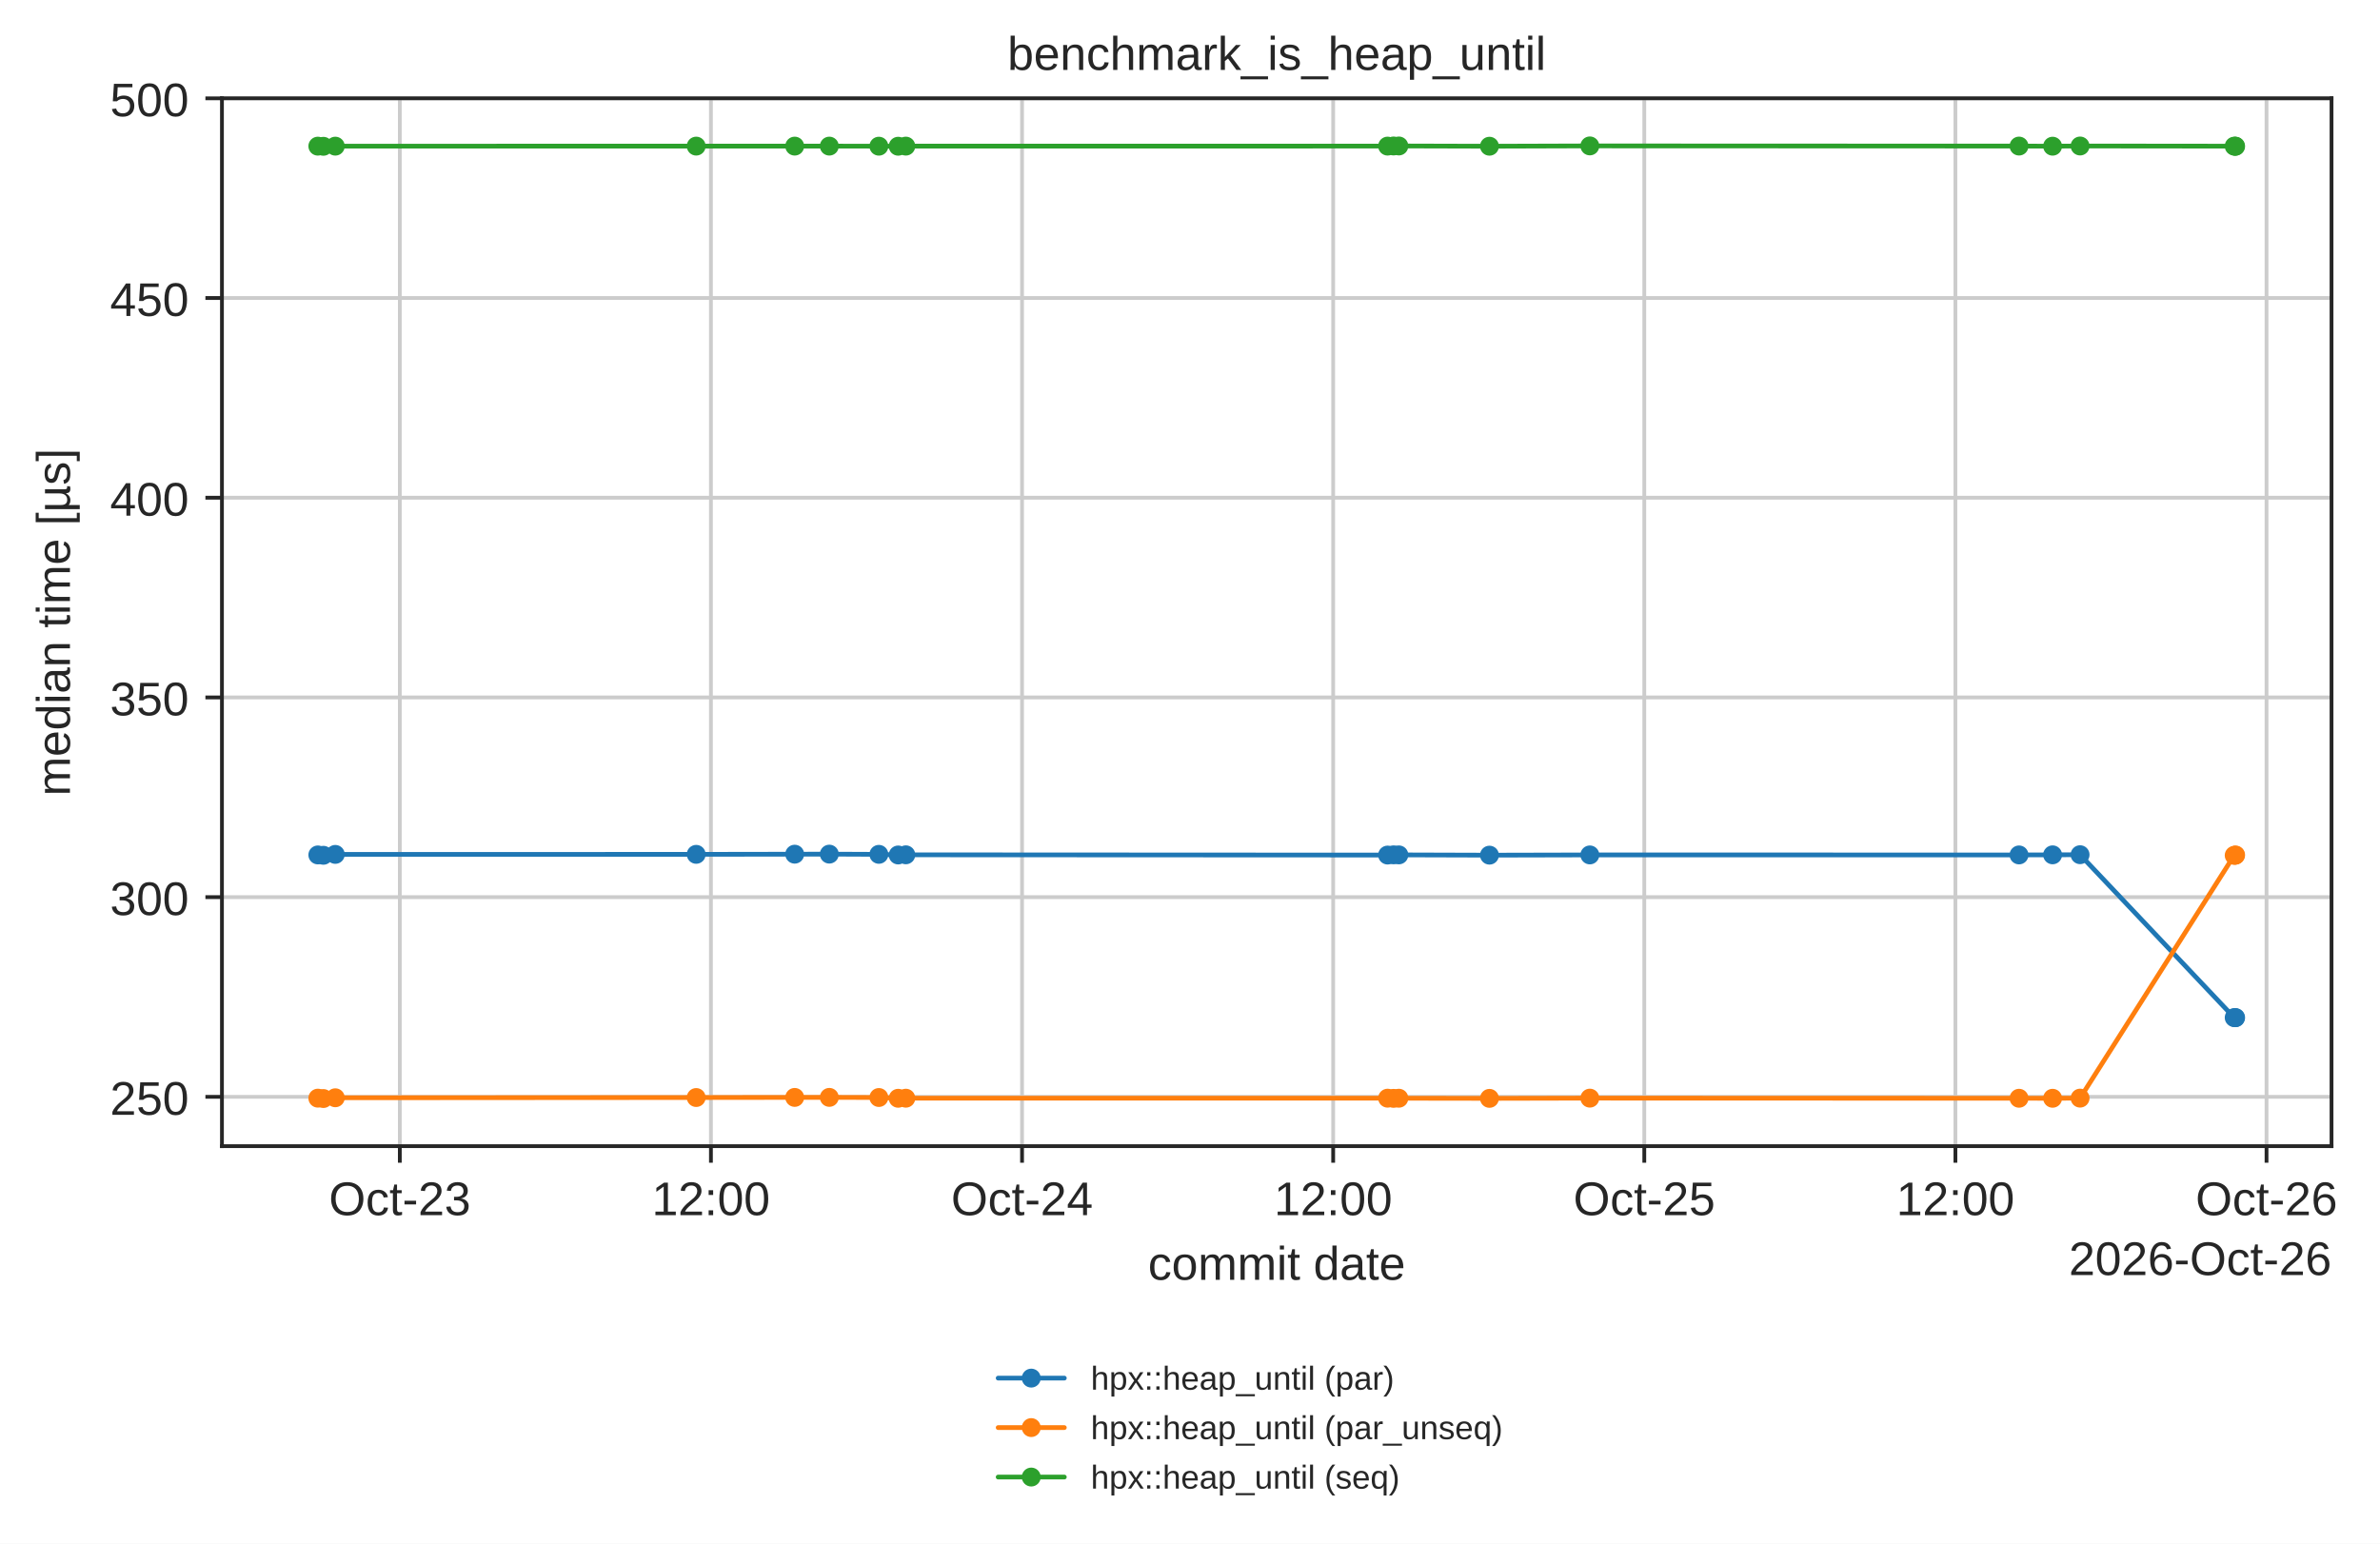
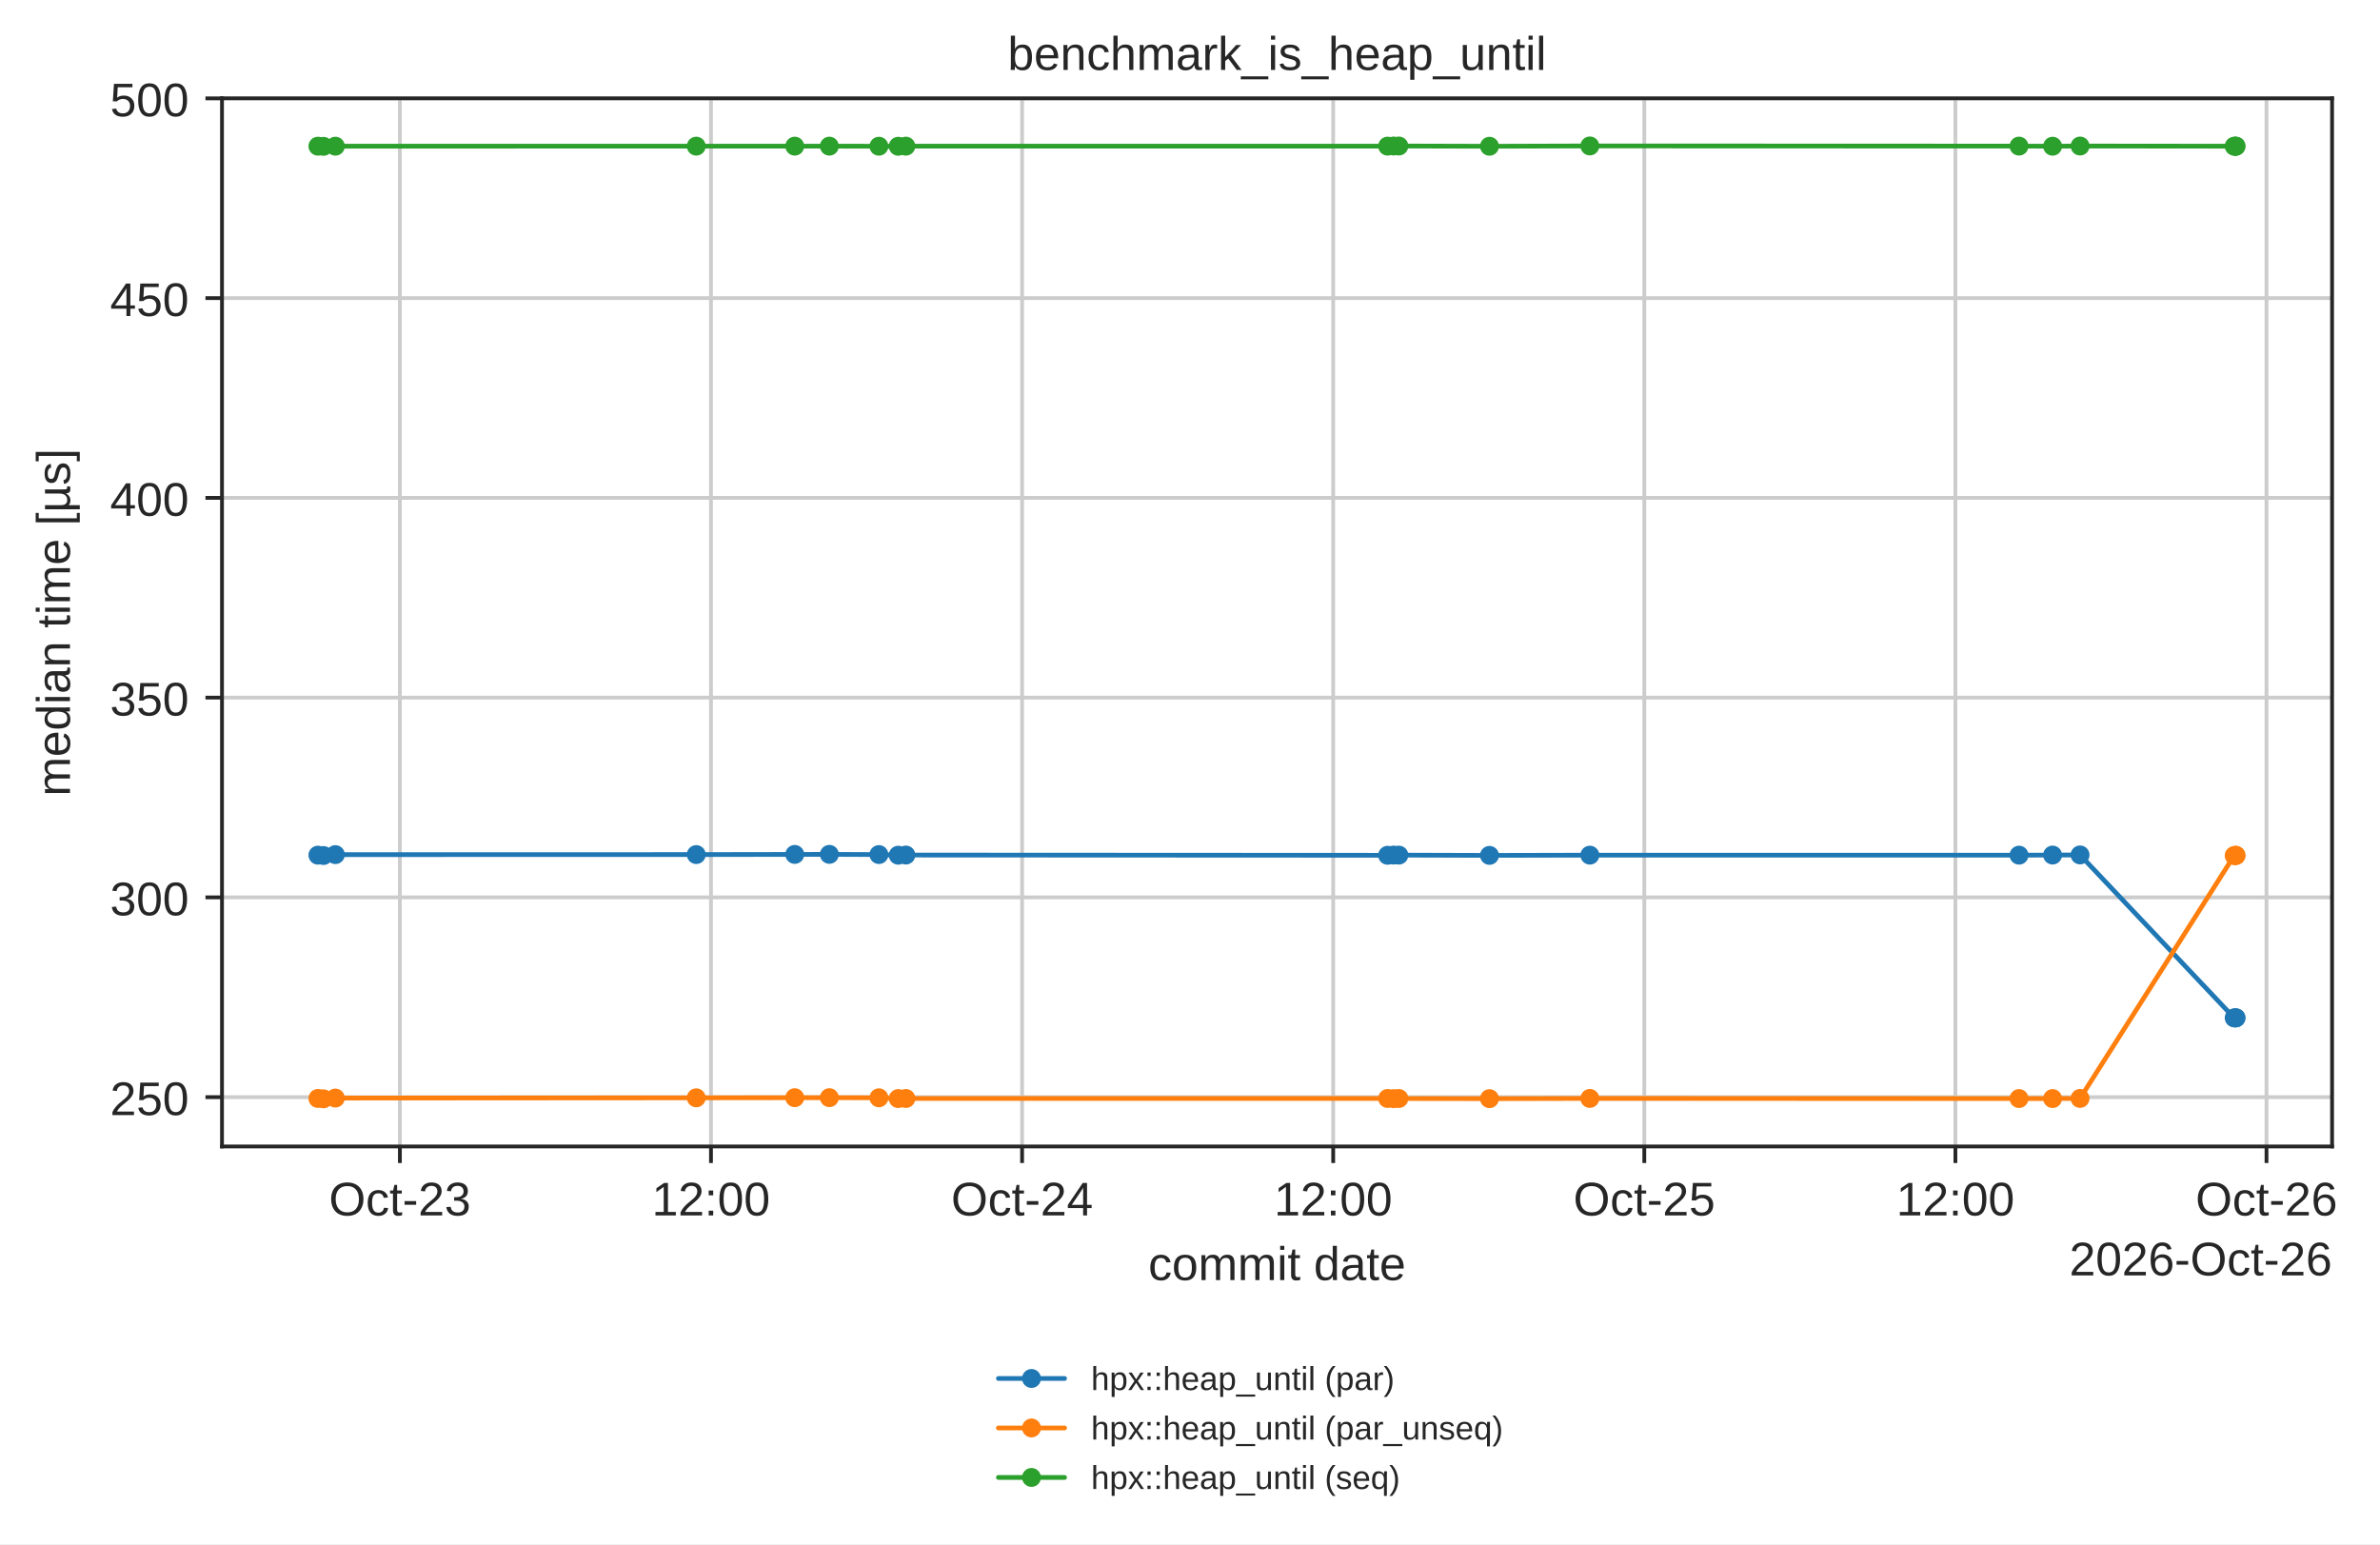
- <svg xmlns="http://www.w3.org/2000/svg" xmlns:xlink="http://www.w3.org/1999/xlink" width="503.624pt" height="326.683pt" viewBox="0 0 503.624 326.683" version="1.1">
+ <svg xmlns="http://www.w3.org/2000/svg" xmlns:xlink="http://www.w3.org/1999/xlink" width="503.505pt" height="326.683pt" viewBox="0 0 503.505 326.683" version="1.1">
  <defs>
    <style type="text/css">*{stroke-linejoin: round; stroke-linecap: butt}</style>
  </defs>
  <g id="figure_1">
    <g id="patch_1">
-       <path d="M 0 326.683  L 503.624 326.683  L 503.624 0  L 0 0  z " style="fill: #ffffff" />
+       <path d="M 0 326.683  L 503.505 326.683  L 503.505 0  L 0 0  z " style="fill: #ffffff" />
    </g>
    <g id="axes_1">
      <g id="patch_2">
        <path d="M 46.966 242.558  L 493.366 242.558  L 493.366 20.798  L 46.966 20.798  z " style="fill: #ffffff" />
      </g>
      <g id="matplotlib.axis_1">
        <g id="xtick_1">
          <g id="line2d_1">
-             <path d="M 84.604 242.558  L 84.604 20.798  " clip-path="url(#pbb09ad9b6a)" style="fill: none; stroke: #cccccc; stroke-width: 0.8; stroke-linecap: round" />
+             <path d="M 84.599 242.558  L 84.599 20.798  " clip-path="url(#pbb09ad9b6a)" style="fill: none; stroke: #cccccc; stroke-width: 0.8; stroke-linecap: round" />
          </g>
          <g id="line2d_2">
            <defs>
              <path id="mdfc5214045" d="M 0 0  L 0 3.5  " style="stroke: #262626; stroke-width: 0.8" />
            </defs>
            <g>
-               <use xlink:href="#mdfc5214045" x="84.604" y="242.558" style="fill: #262626; stroke: #262626; stroke-width: 0.8" />
+               <use xlink:href="#mdfc5214045" x="84.599" y="242.558" style="fill: #262626; stroke: #262626; stroke-width: 0.8" />
            </g>
          </g>
          <g id="text_1">
-             <text style="fill: #262626; font: 10px 'Arial', 'DejaVu Sans', 'Liberation Sans', 'Bitstream Vera Sans', sans-serif; text-anchor: middle" x="84.604" y="257.157" transform="rotate(-0 84.6037 257.1569)">Oct-23</text>
+             <text style="fill: #262626; font: 10px 'Arial', 'DejaVu Sans', 'Liberation Sans', 'Bitstream Vera Sans', sans-serif; text-anchor: middle" x="84.599" y="257.157" transform="rotate(-0 84.59868 257.1569)">Oct-23</text>
          </g>
        </g>
        <g id="xtick_2">
          <g id="line2d_3">
-             <path d="M 150.438 242.558  L 150.438 20.798  " clip-path="url(#pbb09ad9b6a)" style="fill: none; stroke: #cccccc; stroke-width: 0.8; stroke-linecap: round" />
+             <path d="M 150.414 242.558  L 150.414 20.798  " clip-path="url(#pbb09ad9b6a)" style="fill: none; stroke: #cccccc; stroke-width: 0.8; stroke-linecap: round" />
          </g>
          <g id="line2d_4">
            <g>
-               <use xlink:href="#mdfc5214045" x="150.438" y="242.558" style="fill: #262626; stroke: #262626; stroke-width: 0.8" />
+               <use xlink:href="#mdfc5214045" x="150.414" y="242.558" style="fill: #262626; stroke: #262626; stroke-width: 0.8" />
            </g>
          </g>
          <g id="text_2">
-             <text style="fill: #262626; font: 10px 'Arial', 'DejaVu Sans', 'Liberation Sans', 'Bitstream Vera Sans', sans-serif; text-anchor: middle" x="150.438" y="257.157" transform="rotate(-0 150.4385 257.1569)">12:00</text>
+             <text style="fill: #262626; font: 10px 'Arial', 'DejaVu Sans', 'Liberation Sans', 'Bitstream Vera Sans', sans-serif; text-anchor: middle" x="150.414" y="257.157" transform="rotate(-0 150.4144 257.1569)">12:00</text>
          </g>
        </g>
        <g id="xtick_3">
          <g id="line2d_5">
-             <path d="M 216.273 242.558  L 216.273 20.798  " clip-path="url(#pbb09ad9b6a)" style="fill: none; stroke: #cccccc; stroke-width: 0.8; stroke-linecap: round" />
+             <path d="M 216.23 242.558  L 216.23 20.798  " clip-path="url(#pbb09ad9b6a)" style="fill: none; stroke: #cccccc; stroke-width: 0.8; stroke-linecap: round" />
          </g>
          <g id="line2d_6">
            <g>
-               <use xlink:href="#mdfc5214045" x="216.273" y="242.558" style="fill: #262626; stroke: #262626; stroke-width: 0.8" />
+               <use xlink:href="#mdfc5214045" x="216.23" y="242.558" style="fill: #262626; stroke: #262626; stroke-width: 0.8" />
            </g>
          </g>
          <g id="text_3">
-             <text style="fill: #262626; font: 10px 'Arial', 'DejaVu Sans', 'Liberation Sans', 'Bitstream Vera Sans', sans-serif; text-anchor: middle" x="216.273" y="257.157" transform="rotate(-0 216.2733 257.1569)">Oct-24</text>
+             <text style="fill: #262626; font: 10px 'Arial', 'DejaVu Sans', 'Liberation Sans', 'Bitstream Vera Sans', sans-serif; text-anchor: middle" x="216.23" y="257.157" transform="rotate(-0 216.2302 257.1569)">Oct-24</text>
          </g>
        </g>
        <g id="xtick_4">
          <g id="line2d_7">
-             <path d="M 282.108 242.558  L 282.108 20.798  " clip-path="url(#pbb09ad9b6a)" style="fill: none; stroke: #cccccc; stroke-width: 0.8; stroke-linecap: round" />
+             <path d="M 282.046 242.558  L 282.046 20.798  " clip-path="url(#pbb09ad9b6a)" style="fill: none; stroke: #cccccc; stroke-width: 0.8; stroke-linecap: round" />
          </g>
          <g id="line2d_8">
            <g>
-               <use xlink:href="#mdfc5214045" x="282.108" y="242.558" style="fill: #262626; stroke: #262626; stroke-width: 0.8" />
+               <use xlink:href="#mdfc5214045" x="282.046" y="242.558" style="fill: #262626; stroke: #262626; stroke-width: 0.8" />
            </g>
          </g>
          <g id="text_4">
-             <text style="fill: #262626; font: 10px 'Arial', 'DejaVu Sans', 'Liberation Sans', 'Bitstream Vera Sans', sans-serif; text-anchor: middle" x="282.108" y="257.157" transform="rotate(-0 282.1081 257.1569)">12:00</text>
+             <text style="fill: #262626; font: 10px 'Arial', 'DejaVu Sans', 'Liberation Sans', 'Bitstream Vera Sans', sans-serif; text-anchor: middle" x="282.046" y="257.157" transform="rotate(-0 282.046 257.1569)">12:00</text>
          </g>
        </g>
        <g id="xtick_5">
          <g id="line2d_9">
-             <path d="M 347.943 242.558  L 347.943 20.798  " clip-path="url(#pbb09ad9b6a)" style="fill: none; stroke: #cccccc; stroke-width: 0.8; stroke-linecap: round" />
+             <path d="M 347.862 242.558  L 347.862 20.798  " clip-path="url(#pbb09ad9b6a)" style="fill: none; stroke: #cccccc; stroke-width: 0.8; stroke-linecap: round" />
          </g>
          <g id="line2d_10">
            <g>
-               <use xlink:href="#mdfc5214045" x="347.943" y="242.558" style="fill: #262626; stroke: #262626; stroke-width: 0.8" />
+               <use xlink:href="#mdfc5214045" x="347.862" y="242.558" style="fill: #262626; stroke: #262626; stroke-width: 0.8" />
            </g>
          </g>
          <g id="text_5">
-             <text style="fill: #262626; font: 10px 'Arial', 'DejaVu Sans', 'Liberation Sans', 'Bitstream Vera Sans', sans-serif; text-anchor: middle" x="347.943" y="257.157" transform="rotate(-0 347.9429 257.1569)">Oct-25</text>
+             <text style="fill: #262626; font: 10px 'Arial', 'DejaVu Sans', 'Liberation Sans', 'Bitstream Vera Sans', sans-serif; text-anchor: middle" x="347.862" y="257.157" transform="rotate(-0 347.8617 257.1569)">Oct-25</text>
          </g>
        </g>
        <g id="xtick_6">
          <g id="line2d_11">
-             <path d="M 413.778 242.558  L 413.778 20.798  " clip-path="url(#pbb09ad9b6a)" style="fill: none; stroke: #cccccc; stroke-width: 0.8; stroke-linecap: round" />
+             <path d="M 413.678 242.558  L 413.678 20.798  " clip-path="url(#pbb09ad9b6a)" style="fill: none; stroke: #cccccc; stroke-width: 0.8; stroke-linecap: round" />
          </g>
          <g id="line2d_12">
            <g>
-               <use xlink:href="#mdfc5214045" x="413.778" y="242.558" style="fill: #262626; stroke: #262626; stroke-width: 0.8" />
+               <use xlink:href="#mdfc5214045" x="413.678" y="242.558" style="fill: #262626; stroke: #262626; stroke-width: 0.8" />
            </g>
          </g>
          <g id="text_6">
-             <text style="fill: #262626; font: 10px 'Arial', 'DejaVu Sans', 'Liberation Sans', 'Bitstream Vera Sans', sans-serif; text-anchor: middle" x="413.778" y="257.157" transform="rotate(-0 413.7777 257.1569)">12:00</text>
+             <text style="fill: #262626; font: 10px 'Arial', 'DejaVu Sans', 'Liberation Sans', 'Bitstream Vera Sans', sans-serif; text-anchor: middle" x="413.678" y="257.157" transform="rotate(-0 413.6775 257.1569)">12:00</text>
          </g>
        </g>
        <g id="xtick_7">
          <g id="line2d_13">
-             <path d="M 479.612 242.558  L 479.612 20.798  " clip-path="url(#pbb09ad9b6a)" style="fill: none; stroke: #cccccc; stroke-width: 0.8; stroke-linecap: round" />
+             <path d="M 479.493 242.558  L 479.493 20.798  " clip-path="url(#pbb09ad9b6a)" style="fill: none; stroke: #cccccc; stroke-width: 0.8; stroke-linecap: round" />
          </g>
          <g id="line2d_14">
            <g>
-               <use xlink:href="#mdfc5214045" x="479.612" y="242.558" style="fill: #262626; stroke: #262626; stroke-width: 0.8" />
+               <use xlink:href="#mdfc5214045" x="479.493" y="242.558" style="fill: #262626; stroke: #262626; stroke-width: 0.8" />
            </g>
          </g>
          <g id="text_7">
-             <text style="fill: #262626; font: 10px 'Arial', 'DejaVu Sans', 'Liberation Sans', 'Bitstream Vera Sans', sans-serif; text-anchor: middle" x="479.612" y="257.157" transform="rotate(-0 479.6125 257.1569)">Oct-26</text>
+             <text style="fill: #262626; font: 10px 'Arial', 'DejaVu Sans', 'Liberation Sans', 'Bitstream Vera Sans', sans-serif; text-anchor: middle" x="479.493" y="257.157" transform="rotate(-0 479.4933 257.1569)">Oct-26</text>
          </g>
        </g>
        <g id="text_8">
          <text style="fill: #262626; font: 10px 'Arial', 'DejaVu Sans', 'Liberation Sans', 'Bitstream Vera Sans', sans-serif; text-anchor: middle" x="270.166" y="270.835" transform="rotate(-0 270.1656 270.835)">commit date</text>
        </g>
        <g id="text_9">
          <text style="fill: #262626; font: 10px 'Arial', 'DejaVu Sans', 'Liberation Sans', 'Bitstream Vera Sans', sans-serif; text-anchor: end" x="493.366" y="269.835" transform="rotate(-0 493.3656 269.835)">2026-Oct-26</text>
        </g>
      </g>
      <g id="matplotlib.axis_2">
        <g id="ytick_1">
          <g id="line2d_15">
            <path d="M 46.966 232.119  L 493.366 232.119  " clip-path="url(#pbb09ad9b6a)" style="fill: none; stroke: #cccccc; stroke-width: 0.8; stroke-linecap: round" />
          </g>
          <g id="line2d_16">
            <defs>
              <path id="m414165cd4d" d="M 0 0  L -3.5 0  " style="stroke: #262626; stroke-width: 0.8" />
            </defs>
            <g>
              <use xlink:href="#m414165cd4d" x="46.966" y="232.119" style="fill: #262626; stroke: #262626; stroke-width: 0.8" />
            </g>
          </g>
          <g id="text_10">
            <text style="fill: #262626; font: 10px 'Arial', 'DejaVu Sans', 'Liberation Sans', 'Bitstream Vera Sans', sans-serif; text-anchor: end" x="39.966" y="235.918" transform="rotate(-0 39.96563 235.9178)">250</text>
          </g>
        </g>
        <g id="ytick_2">
          <g id="line2d_17">
            <path d="M 46.966 189.856  L 493.366 189.856  " clip-path="url(#pbb09ad9b6a)" style="fill: none; stroke: #cccccc; stroke-width: 0.8; stroke-linecap: round" />
          </g>
          <g id="line2d_18">
            <g>
              <use xlink:href="#m414165cd4d" x="46.966" y="189.856" style="fill: #262626; stroke: #262626; stroke-width: 0.8" />
            </g>
          </g>
          <g id="text_11">
            <text style="fill: #262626; font: 10px 'Arial', 'DejaVu Sans', 'Liberation Sans', 'Bitstream Vera Sans', sans-serif; text-anchor: end" x="39.966" y="193.656" transform="rotate(-0 39.96563 193.6557)">300</text>
          </g>
        </g>
        <g id="ytick_3">
          <g id="line2d_19">
            <path d="M 46.966 147.594  L 493.366 147.594  " clip-path="url(#pbb09ad9b6a)" style="fill: none; stroke: #cccccc; stroke-width: 0.8; stroke-linecap: round" />
          </g>
          <g id="line2d_20">
            <g>
              <use xlink:href="#m414165cd4d" x="46.966" y="147.594" style="fill: #262626; stroke: #262626; stroke-width: 0.8" />
            </g>
          </g>
          <g id="text_12">
            <text style="fill: #262626; font: 10px 'Arial', 'DejaVu Sans', 'Liberation Sans', 'Bitstream Vera Sans', sans-serif; text-anchor: end" x="39.966" y="151.394" transform="rotate(-0 39.96563 151.3936)">350</text>
          </g>
        </g>
        <g id="ytick_4">
          <g id="line2d_21">
            <path d="M 46.966 105.332  L 493.366 105.332  " clip-path="url(#pbb09ad9b6a)" style="fill: none; stroke: #cccccc; stroke-width: 0.8; stroke-linecap: round" />
          </g>
          <g id="line2d_22">
            <g>
              <use xlink:href="#m414165cd4d" x="46.966" y="105.332" style="fill: #262626; stroke: #262626; stroke-width: 0.8" />
            </g>
          </g>
          <g id="text_13">
            <text style="fill: #262626; font: 10px 'Arial', 'DejaVu Sans', 'Liberation Sans', 'Bitstream Vera Sans', sans-serif; text-anchor: end" x="39.966" y="109.131" transform="rotate(-0 39.96563 109.1315)">400</text>
          </g>
        </g>
        <g id="ytick_5">
          <g id="line2d_23">
            <path d="M 46.966 63.07  L 493.366 63.07  " clip-path="url(#pbb09ad9b6a)" style="fill: none; stroke: #cccccc; stroke-width: 0.8; stroke-linecap: round" />
          </g>
          <g id="line2d_24">
            <g>
              <use xlink:href="#m414165cd4d" x="46.966" y="63.07" style="fill: #262626; stroke: #262626; stroke-width: 0.8" />
            </g>
          </g>
          <g id="text_14">
            <text style="fill: #262626; font: 10px 'Arial', 'DejaVu Sans', 'Liberation Sans', 'Bitstream Vera Sans', sans-serif; text-anchor: end" x="39.966" y="66.869" transform="rotate(-0 39.96563 66.86934)">450</text>
          </g>
        </g>
        <g id="ytick_6">
          <g id="line2d_25">
            <path d="M 46.966 20.808  L 493.366 20.808  " clip-path="url(#pbb09ad9b6a)" style="fill: none; stroke: #cccccc; stroke-width: 0.8; stroke-linecap: round" />
          </g>
          <g id="line2d_26">
            <g>
              <use xlink:href="#m414165cd4d" x="46.966" y="20.808" style="fill: #262626; stroke: #262626; stroke-width: 0.8" />
            </g>
          </g>
          <g id="text_15">
            <text style="fill: #262626; font: 10px 'Arial', 'DejaVu Sans', 'Liberation Sans', 'Bitstream Vera Sans', sans-serif; text-anchor: end" x="39.966" y="24.607" transform="rotate(-0 39.96563 24.60723)">500</text>
          </g>
        </g>
        <g id="text_16">
          <text style="fill: #262626; font: 10px 'Arial', 'DejaVu Sans', 'Liberation Sans', 'Bitstream Vera Sans', sans-serif; text-anchor: middle" x="14.798" y="131.678" transform="rotate(-90 14.79844 131.6784)">median time [µs]</text>
        </g>
      </g>
      <g id="line2d_27">
-         <path d="M 67.257 180.925  L 68.433 181.001  L 70.951 180.812  L 147.32 180.801  L 168.165 180.768  L 175.489 180.756  L 185.976 180.801  L 190.061 180.936  L 191.68 180.901  L 293.625 180.952  L 294.882 180.906  L 296.008 180.916  L 315.179 180.973  L 336.42 180.924  L 427.24 180.925  L 434.345 180.906  L 440.159 180.878  L 472.77 215.353  L 473.005 215.376  L 473.075 215.357  " clip-path="url(#pbb09ad9b6a)" style="fill: none; stroke: #1f77b4; stroke-linecap: round" />
+         <path d="M 67.257 180.925  L 68.433 181.001  L 70.95 180.812  L 147.297 180.801  L 168.136 180.768  L 175.458 180.756  L 185.941 180.801  L 190.026 180.936  L 191.644 180.901  L 293.559 180.952  L 294.816 180.906  L 295.942 180.916  L 315.108 180.973  L 336.342 180.924  L 427.136 180.925  L 434.239 180.906  L 440.051 180.878  L 472.653 215.353  L 472.887 215.376  L 472.957 215.357  L 473.075 215.337  " clip-path="url(#pbb09ad9b6a)" style="fill: none; stroke: #1f77b4; stroke-linecap: round" />
        <defs>
          <path id="m20e5526daa" d="M 0 1.5  C 0.398 1.5 0.779 1.342 1.061 1.061  C 1.342 0.779 1.5 0.398 1.5 0  C 1.5 -0.398 1.342 -0.779 1.061 -1.061  C 0.779 -1.342 0.398 -1.5 0 -1.5  C -0.398 -1.5 -0.779 -1.342 -1.061 -1.061  C -1.342 -0.779 -1.5 -0.398 -1.5 0  C -1.5 0.398 -1.342 0.779 -1.061 1.061  C -0.779 1.342 -0.398 1.5 0 1.5  z " style="stroke: #1f77b4" />
        </defs>
        <g clip-path="url(#pbb09ad9b6a)">
          <use xlink:href="#m20e5526daa" x="67.257" y="180.925" style="fill: #1f77b4; stroke: #1f77b4" />
          <use xlink:href="#m20e5526daa" x="68.433" y="181.001" style="fill: #1f77b4; stroke: #1f77b4" />
-           <use xlink:href="#m20e5526daa" x="70.951" y="180.812" style="fill: #1f77b4; stroke: #1f77b4" />
-           <use xlink:href="#m20e5526daa" x="147.32" y="180.801" style="fill: #1f77b4; stroke: #1f77b4" />
-           <use xlink:href="#m20e5526daa" x="168.165" y="180.768" style="fill: #1f77b4; stroke: #1f77b4" />
-           <use xlink:href="#m20e5526daa" x="175.489" y="180.756" style="fill: #1f77b4; stroke: #1f77b4" />
-           <use xlink:href="#m20e5526daa" x="185.976" y="180.801" style="fill: #1f77b4; stroke: #1f77b4" />
-           <use xlink:href="#m20e5526daa" x="190.061" y="180.936" style="fill: #1f77b4; stroke: #1f77b4" />
-           <use xlink:href="#m20e5526daa" x="191.68" y="180.901" style="fill: #1f77b4; stroke: #1f77b4" />
-           <use xlink:href="#m20e5526daa" x="293.625" y="180.952" style="fill: #1f77b4; stroke: #1f77b4" />
-           <use xlink:href="#m20e5526daa" x="294.882" y="180.906" style="fill: #1f77b4; stroke: #1f77b4" />
-           <use xlink:href="#m20e5526daa" x="296.008" y="180.916" style="fill: #1f77b4; stroke: #1f77b4" />
-           <use xlink:href="#m20e5526daa" x="315.179" y="180.973" style="fill: #1f77b4; stroke: #1f77b4" />
-           <use xlink:href="#m20e5526daa" x="336.42" y="180.924" style="fill: #1f77b4; stroke: #1f77b4" />
-           <use xlink:href="#m20e5526daa" x="427.24" y="180.925" style="fill: #1f77b4; stroke: #1f77b4" />
-           <use xlink:href="#m20e5526daa" x="434.345" y="180.906" style="fill: #1f77b4; stroke: #1f77b4" />
-           <use xlink:href="#m20e5526daa" x="440.159" y="180.878" style="fill: #1f77b4; stroke: #1f77b4" />
-           <use xlink:href="#m20e5526daa" x="472.77" y="215.353" style="fill: #1f77b4; stroke: #1f77b4" />
-           <use xlink:href="#m20e5526daa" x="473.005" y="215.376" style="fill: #1f77b4; stroke: #1f77b4" />
-           <use xlink:href="#m20e5526daa" x="473.075" y="215.357" style="fill: #1f77b4; stroke: #1f77b4" />
+           <use xlink:href="#m20e5526daa" x="70.95" y="180.812" style="fill: #1f77b4; stroke: #1f77b4" />
+           <use xlink:href="#m20e5526daa" x="147.297" y="180.801" style="fill: #1f77b4; stroke: #1f77b4" />
+           <use xlink:href="#m20e5526daa" x="168.136" y="180.768" style="fill: #1f77b4; stroke: #1f77b4" />
+           <use xlink:href="#m20e5526daa" x="175.458" y="180.756" style="fill: #1f77b4; stroke: #1f77b4" />
+           <use xlink:href="#m20e5526daa" x="185.941" y="180.801" style="fill: #1f77b4; stroke: #1f77b4" />
+           <use xlink:href="#m20e5526daa" x="190.026" y="180.936" style="fill: #1f77b4; stroke: #1f77b4" />
+           <use xlink:href="#m20e5526daa" x="191.644" y="180.901" style="fill: #1f77b4; stroke: #1f77b4" />
+           <use xlink:href="#m20e5526daa" x="293.559" y="180.952" style="fill: #1f77b4; stroke: #1f77b4" />
+           <use xlink:href="#m20e5526daa" x="294.816" y="180.906" style="fill: #1f77b4; stroke: #1f77b4" />
+           <use xlink:href="#m20e5526daa" x="295.942" y="180.916" style="fill: #1f77b4; stroke: #1f77b4" />
+           <use xlink:href="#m20e5526daa" x="315.108" y="180.973" style="fill: #1f77b4; stroke: #1f77b4" />
+           <use xlink:href="#m20e5526daa" x="336.342" y="180.924" style="fill: #1f77b4; stroke: #1f77b4" />
+           <use xlink:href="#m20e5526daa" x="427.136" y="180.925" style="fill: #1f77b4; stroke: #1f77b4" />
+           <use xlink:href="#m20e5526daa" x="434.239" y="180.906" style="fill: #1f77b4; stroke: #1f77b4" />
+           <use xlink:href="#m20e5526daa" x="440.051" y="180.878" style="fill: #1f77b4; stroke: #1f77b4" />
+           <use xlink:href="#m20e5526daa" x="472.653" y="215.353" style="fill: #1f77b4; stroke: #1f77b4" />
+           <use xlink:href="#m20e5526daa" x="472.887" y="215.376" style="fill: #1f77b4; stroke: #1f77b4" />
+           <use xlink:href="#m20e5526daa" x="472.957" y="215.357" style="fill: #1f77b4; stroke: #1f77b4" />
+           <use xlink:href="#m20e5526daa" x="473.075" y="215.337" style="fill: #1f77b4; stroke: #1f77b4" />
        </g>
      </g>
      <g id="line2d_28">
-         <path d="M 67.257 232.399  L 68.433 232.478  L 70.951 232.317  L 147.32 232.266  L 168.165 232.241  L 175.489 232.234  L 185.976 232.261  L 190.061 232.425  L 191.68 232.408  L 293.625 232.404  L 294.882 232.442  L 296.008 232.414  L 315.179 232.442  L 336.42 232.395  L 427.24 232.421  L 434.345 232.425  L 440.159 232.393  L 472.77 181.019  L 473.005 180.994  L 473.075 180.945  " clip-path="url(#pbb09ad9b6a)" style="fill: none; stroke: #ff7f0e; stroke-linecap: round" />
+         <path d="M 67.257 232.399  L 68.433 232.478  L 70.95 232.317  L 147.297 232.266  L 168.136 232.241  L 175.458 232.234  L 185.941 232.261  L 190.026 232.425  L 191.644 232.408  L 293.559 232.404  L 294.816 232.442  L 295.942 232.414  L 315.108 232.442  L 336.342 232.395  L 427.136 232.421  L 434.239 232.425  L 440.051 232.393  L 472.653 181.019  L 472.887 180.994  L 472.957 180.945  L 473.075 180.988  " clip-path="url(#pbb09ad9b6a)" style="fill: none; stroke: #ff7f0e; stroke-linecap: round" />
        <defs>
          <path id="m8123a8acb4" d="M 0 1.5  C 0.398 1.5 0.779 1.342 1.061 1.061  C 1.342 0.779 1.5 0.398 1.5 0  C 1.5 -0.398 1.342 -0.779 1.061 -1.061  C 0.779 -1.342 0.398 -1.5 0 -1.5  C -0.398 -1.5 -0.779 -1.342 -1.061 -1.061  C -1.342 -0.779 -1.5 -0.398 -1.5 0  C -1.5 0.398 -1.342 0.779 -1.061 1.061  C -0.779 1.342 -0.398 1.5 0 1.5  z " style="stroke: #ff7f0e" />
        </defs>
        <g clip-path="url(#pbb09ad9b6a)">
          <use xlink:href="#m8123a8acb4" x="67.257" y="232.399" style="fill: #ff7f0e; stroke: #ff7f0e" />
          <use xlink:href="#m8123a8acb4" x="68.433" y="232.478" style="fill: #ff7f0e; stroke: #ff7f0e" />
-           <use xlink:href="#m8123a8acb4" x="70.951" y="232.317" style="fill: #ff7f0e; stroke: #ff7f0e" />
-           <use xlink:href="#m8123a8acb4" x="147.32" y="232.266" style="fill: #ff7f0e; stroke: #ff7f0e" />
-           <use xlink:href="#m8123a8acb4" x="168.165" y="232.241" style="fill: #ff7f0e; stroke: #ff7f0e" />
-           <use xlink:href="#m8123a8acb4" x="175.489" y="232.234" style="fill: #ff7f0e; stroke: #ff7f0e" />
-           <use xlink:href="#m8123a8acb4" x="185.976" y="232.261" style="fill: #ff7f0e; stroke: #ff7f0e" />
-           <use xlink:href="#m8123a8acb4" x="190.061" y="232.425" style="fill: #ff7f0e; stroke: #ff7f0e" />
-           <use xlink:href="#m8123a8acb4" x="191.68" y="232.408" style="fill: #ff7f0e; stroke: #ff7f0e" />
-           <use xlink:href="#m8123a8acb4" x="293.625" y="232.404" style="fill: #ff7f0e; stroke: #ff7f0e" />
-           <use xlink:href="#m8123a8acb4" x="294.882" y="232.442" style="fill: #ff7f0e; stroke: #ff7f0e" />
-           <use xlink:href="#m8123a8acb4" x="296.008" y="232.414" style="fill: #ff7f0e; stroke: #ff7f0e" />
-           <use xlink:href="#m8123a8acb4" x="315.179" y="232.442" style="fill: #ff7f0e; stroke: #ff7f0e" />
-           <use xlink:href="#m8123a8acb4" x="336.42" y="232.395" style="fill: #ff7f0e; stroke: #ff7f0e" />
-           <use xlink:href="#m8123a8acb4" x="427.24" y="232.421" style="fill: #ff7f0e; stroke: #ff7f0e" />
-           <use xlink:href="#m8123a8acb4" x="434.345" y="232.425" style="fill: #ff7f0e; stroke: #ff7f0e" />
-           <use xlink:href="#m8123a8acb4" x="440.159" y="232.393" style="fill: #ff7f0e; stroke: #ff7f0e" />
-           <use xlink:href="#m8123a8acb4" x="472.77" y="181.019" style="fill: #ff7f0e; stroke: #ff7f0e" />
-           <use xlink:href="#m8123a8acb4" x="473.005" y="180.994" style="fill: #ff7f0e; stroke: #ff7f0e" />
-           <use xlink:href="#m8123a8acb4" x="473.075" y="180.945" style="fill: #ff7f0e; stroke: #ff7f0e" />
+           <use xlink:href="#m8123a8acb4" x="70.95" y="232.317" style="fill: #ff7f0e; stroke: #ff7f0e" />
+           <use xlink:href="#m8123a8acb4" x="147.297" y="232.266" style="fill: #ff7f0e; stroke: #ff7f0e" />
+           <use xlink:href="#m8123a8acb4" x="168.136" y="232.241" style="fill: #ff7f0e; stroke: #ff7f0e" />
+           <use xlink:href="#m8123a8acb4" x="175.458" y="232.234" style="fill: #ff7f0e; stroke: #ff7f0e" />
+           <use xlink:href="#m8123a8acb4" x="185.941" y="232.261" style="fill: #ff7f0e; stroke: #ff7f0e" />
+           <use xlink:href="#m8123a8acb4" x="190.026" y="232.425" style="fill: #ff7f0e; stroke: #ff7f0e" />
+           <use xlink:href="#m8123a8acb4" x="191.644" y="232.408" style="fill: #ff7f0e; stroke: #ff7f0e" />
+           <use xlink:href="#m8123a8acb4" x="293.559" y="232.404" style="fill: #ff7f0e; stroke: #ff7f0e" />
+           <use xlink:href="#m8123a8acb4" x="294.816" y="232.442" style="fill: #ff7f0e; stroke: #ff7f0e" />
+           <use xlink:href="#m8123a8acb4" x="295.942" y="232.414" style="fill: #ff7f0e; stroke: #ff7f0e" />
+           <use xlink:href="#m8123a8acb4" x="315.108" y="232.442" style="fill: #ff7f0e; stroke: #ff7f0e" />
+           <use xlink:href="#m8123a8acb4" x="336.342" y="232.395" style="fill: #ff7f0e; stroke: #ff7f0e" />
+           <use xlink:href="#m8123a8acb4" x="427.136" y="232.421" style="fill: #ff7f0e; stroke: #ff7f0e" />
+           <use xlink:href="#m8123a8acb4" x="434.239" y="232.425" style="fill: #ff7f0e; stroke: #ff7f0e" />
+           <use xlink:href="#m8123a8acb4" x="440.051" y="232.393" style="fill: #ff7f0e; stroke: #ff7f0e" />
+           <use xlink:href="#m8123a8acb4" x="472.653" y="181.019" style="fill: #ff7f0e; stroke: #ff7f0e" />
+           <use xlink:href="#m8123a8acb4" x="472.887" y="180.994" style="fill: #ff7f0e; stroke: #ff7f0e" />
+           <use xlink:href="#m8123a8acb4" x="472.957" y="180.945" style="fill: #ff7f0e; stroke: #ff7f0e" />
+           <use xlink:href="#m8123a8acb4" x="473.075" y="180.988" style="fill: #ff7f0e; stroke: #ff7f0e" />
        </g>
      </g>
      <g id="line2d_29">
-         <path d="M 67.257 30.93  L 68.433 30.961  L 70.951 30.929  L 147.32 30.921  L 168.165 30.921  L 175.489 30.921  L 185.976 30.937  L 190.061 30.946  L 191.68 30.922  L 293.625 30.919  L 294.882 30.892  L 296.008 30.892  L 315.179 30.944  L 336.42 30.878  L 427.24 30.912  L 434.345 30.937  L 440.159 30.897  L 472.77 30.931  L 473.005 30.941  L 473.075 30.949  " clip-path="url(#pbb09ad9b6a)" style="fill: none; stroke: #2ca02c; stroke-linecap: round" />
+         <path d="M 67.257 30.93  L 68.433 30.961  L 70.95 30.929  L 147.297 30.921  L 168.136 30.921  L 175.458 30.921  L 185.941 30.937  L 190.026 30.946  L 191.644 30.922  L 293.559 30.919  L 294.816 30.892  L 295.942 30.892  L 315.108 30.944  L 336.342 30.878  L 427.136 30.912  L 434.239 30.937  L 440.051 30.897  L 472.653 30.931  L 472.887 30.941  L 472.957 30.949  L 473.075 30.919  " clip-path="url(#pbb09ad9b6a)" style="fill: none; stroke: #2ca02c; stroke-linecap: round" />
        <defs>
          <path id="mc7b11249e2" d="M 0 1.5  C 0.398 1.5 0.779 1.342 1.061 1.061  C 1.342 0.779 1.5 0.398 1.5 0  C 1.5 -0.398 1.342 -0.779 1.061 -1.061  C 0.779 -1.342 0.398 -1.5 0 -1.5  C -0.398 -1.5 -0.779 -1.342 -1.061 -1.061  C -1.342 -0.779 -1.5 -0.398 -1.5 0  C -1.5 0.398 -1.342 0.779 -1.061 1.061  C -0.779 1.342 -0.398 1.5 0 1.5  z " style="stroke: #2ca02c" />
        </defs>
        <g clip-path="url(#pbb09ad9b6a)">
          <use xlink:href="#mc7b11249e2" x="67.257" y="30.93" style="fill: #2ca02c; stroke: #2ca02c" />
          <use xlink:href="#mc7b11249e2" x="68.433" y="30.961" style="fill: #2ca02c; stroke: #2ca02c" />
-           <use xlink:href="#mc7b11249e2" x="70.951" y="30.929" style="fill: #2ca02c; stroke: #2ca02c" />
-           <use xlink:href="#mc7b11249e2" x="147.32" y="30.921" style="fill: #2ca02c; stroke: #2ca02c" />
-           <use xlink:href="#mc7b11249e2" x="168.165" y="30.921" style="fill: #2ca02c; stroke: #2ca02c" />
-           <use xlink:href="#mc7b11249e2" x="175.489" y="30.921" style="fill: #2ca02c; stroke: #2ca02c" />
-           <use xlink:href="#mc7b11249e2" x="185.976" y="30.937" style="fill: #2ca02c; stroke: #2ca02c" />
-           <use xlink:href="#mc7b11249e2" x="190.061" y="30.946" style="fill: #2ca02c; stroke: #2ca02c" />
-           <use xlink:href="#mc7b11249e2" x="191.68" y="30.922" style="fill: #2ca02c; stroke: #2ca02c" />
-           <use xlink:href="#mc7b11249e2" x="293.625" y="30.919" style="fill: #2ca02c; stroke: #2ca02c" />
-           <use xlink:href="#mc7b11249e2" x="294.882" y="30.892" style="fill: #2ca02c; stroke: #2ca02c" />
-           <use xlink:href="#mc7b11249e2" x="296.008" y="30.892" style="fill: #2ca02c; stroke: #2ca02c" />
-           <use xlink:href="#mc7b11249e2" x="315.179" y="30.944" style="fill: #2ca02c; stroke: #2ca02c" />
-           <use xlink:href="#mc7b11249e2" x="336.42" y="30.878" style="fill: #2ca02c; stroke: #2ca02c" />
-           <use xlink:href="#mc7b11249e2" x="427.24" y="30.912" style="fill: #2ca02c; stroke: #2ca02c" />
-           <use xlink:href="#mc7b11249e2" x="434.345" y="30.937" style="fill: #2ca02c; stroke: #2ca02c" />
-           <use xlink:href="#mc7b11249e2" x="440.159" y="30.897" style="fill: #2ca02c; stroke: #2ca02c" />
-           <use xlink:href="#mc7b11249e2" x="472.77" y="30.931" style="fill: #2ca02c; stroke: #2ca02c" />
-           <use xlink:href="#mc7b11249e2" x="473.005" y="30.941" style="fill: #2ca02c; stroke: #2ca02c" />
-           <use xlink:href="#mc7b11249e2" x="473.075" y="30.949" style="fill: #2ca02c; stroke: #2ca02c" />
+           <use xlink:href="#mc7b11249e2" x="70.95" y="30.929" style="fill: #2ca02c; stroke: #2ca02c" />
+           <use xlink:href="#mc7b11249e2" x="147.297" y="30.921" style="fill: #2ca02c; stroke: #2ca02c" />
+           <use xlink:href="#mc7b11249e2" x="168.136" y="30.921" style="fill: #2ca02c; stroke: #2ca02c" />
+           <use xlink:href="#mc7b11249e2" x="175.458" y="30.921" style="fill: #2ca02c; stroke: #2ca02c" />
+           <use xlink:href="#mc7b11249e2" x="185.941" y="30.937" style="fill: #2ca02c; stroke: #2ca02c" />
+           <use xlink:href="#mc7b11249e2" x="190.026" y="30.946" style="fill: #2ca02c; stroke: #2ca02c" />
+           <use xlink:href="#mc7b11249e2" x="191.644" y="30.922" style="fill: #2ca02c; stroke: #2ca02c" />
+           <use xlink:href="#mc7b11249e2" x="293.559" y="30.919" style="fill: #2ca02c; stroke: #2ca02c" />
+           <use xlink:href="#mc7b11249e2" x="294.816" y="30.892" style="fill: #2ca02c; stroke: #2ca02c" />
+           <use xlink:href="#mc7b11249e2" x="295.942" y="30.892" style="fill: #2ca02c; stroke: #2ca02c" />
+           <use xlink:href="#mc7b11249e2" x="315.108" y="30.944" style="fill: #2ca02c; stroke: #2ca02c" />
+           <use xlink:href="#mc7b11249e2" x="336.342" y="30.878" style="fill: #2ca02c; stroke: #2ca02c" />
+           <use xlink:href="#mc7b11249e2" x="427.136" y="30.912" style="fill: #2ca02c; stroke: #2ca02c" />
+           <use xlink:href="#mc7b11249e2" x="434.239" y="30.937" style="fill: #2ca02c; stroke: #2ca02c" />
+           <use xlink:href="#mc7b11249e2" x="440.051" y="30.897" style="fill: #2ca02c; stroke: #2ca02c" />
+           <use xlink:href="#mc7b11249e2" x="472.653" y="30.931" style="fill: #2ca02c; stroke: #2ca02c" />
+           <use xlink:href="#mc7b11249e2" x="472.887" y="30.941" style="fill: #2ca02c; stroke: #2ca02c" />
+           <use xlink:href="#mc7b11249e2" x="472.957" y="30.949" style="fill: #2ca02c; stroke: #2ca02c" />
+           <use xlink:href="#mc7b11249e2" x="473.075" y="30.919" style="fill: #2ca02c; stroke: #2ca02c" />
        </g>
      </g>
      <g id="patch_3">
        <path d="M 46.966 242.558  L 46.966 20.798  " style="fill: none; stroke: #262626; stroke-width: 0.8; stroke-linejoin: miter; stroke-linecap: square" />
      </g>
      <g id="patch_4">
        <path d="M 493.366 242.558  L 493.366 20.798  " style="fill: none; stroke: #262626; stroke-width: 0.8; stroke-linejoin: miter; stroke-linecap: square" />
      </g>
      <g id="patch_5">
        <path d="M 46.966 242.558  L 493.366 242.558  " style="fill: none; stroke: #262626; stroke-width: 0.8; stroke-linejoin: miter; stroke-linecap: square" />
      </g>
      <g id="patch_6">
        <path d="M 46.966 20.798  L 493.366 20.798  " style="fill: none; stroke: #262626; stroke-width: 0.8; stroke-linejoin: miter; stroke-linecap: square" />
      </g>
      <g id="text_17">
        <text style="fill: #262626; font: 10px 'Arial', 'DejaVu Sans', 'Liberation Sans', 'Bitstream Vera Sans', sans-serif; text-anchor: middle" x="270.166" y="14.798" transform="rotate(-0 270.1656 14.79844)">benchmark_is_heap_until</text>
      </g>
      <g id="legend_1">
        <g id="line2d_30">
          <path d="M 211.22 291.644  L 218.22 291.644  L 225.22 291.644  " style="fill: none; stroke: #1f77b4; stroke-linecap: round" />
          <g>
            <use xlink:href="#m20e5526daa" x="218.22" y="291.644" style="fill: #1f77b4; stroke: #1f77b4" />
          </g>
        </g>
        <g id="text_18">
          <text style="fill: #262626; font: 7px 'Arial', 'DejaVu Sans', 'Liberation Sans', 'Bitstream Vera Sans', sans-serif; text-anchor: start" x="230.82" y="294.094" transform="rotate(-0 230.8202 294.0941)">hpx::heap_until (par)</text>
        </g>
        <g id="line2d_31">
          <path d="M 211.22 302.114  L 218.22 302.114  L 225.22 302.114  " style="fill: none; stroke: #ff7f0e; stroke-linecap: round" />
          <g>
            <use xlink:href="#m8123a8acb4" x="218.22" y="302.114" style="fill: #ff7f0e; stroke: #ff7f0e" />
          </g>
        </g>
        <g id="text_19">
          <text style="fill: #262626; font: 7px 'Arial', 'DejaVu Sans', 'Liberation Sans', 'Bitstream Vera Sans', sans-serif; text-anchor: start" x="230.82" y="304.564" transform="rotate(-0 230.8202 304.5635)">hpx::heap_until (par_unseq)</text>
        </g>
        <g id="line2d_32">
          <path d="M 211.22 312.583  L 218.22 312.583  L 225.22 312.583  " style="fill: none; stroke: #2ca02c; stroke-linecap: round" />
          <g>
            <use xlink:href="#mc7b11249e2" x="218.22" y="312.583" style="fill: #2ca02c; stroke: #2ca02c" />
          </g>
        </g>
        <g id="text_20">
          <text style="fill: #262626; font: 7px 'Arial', 'DejaVu Sans', 'Liberation Sans', 'Bitstream Vera Sans', sans-serif; text-anchor: start" x="230.82" y="315.033" transform="rotate(-0 230.8202 315.0329)">hpx::heap_until (seq)</text>
        </g>
      </g>
    </g>
  </g>
  <defs>
    <clipPath id="pbb09ad9b6a">
      <rect x="46.966" y="20.798" width="446.4" height="221.76" />
    </clipPath>
  </defs>
</svg>
